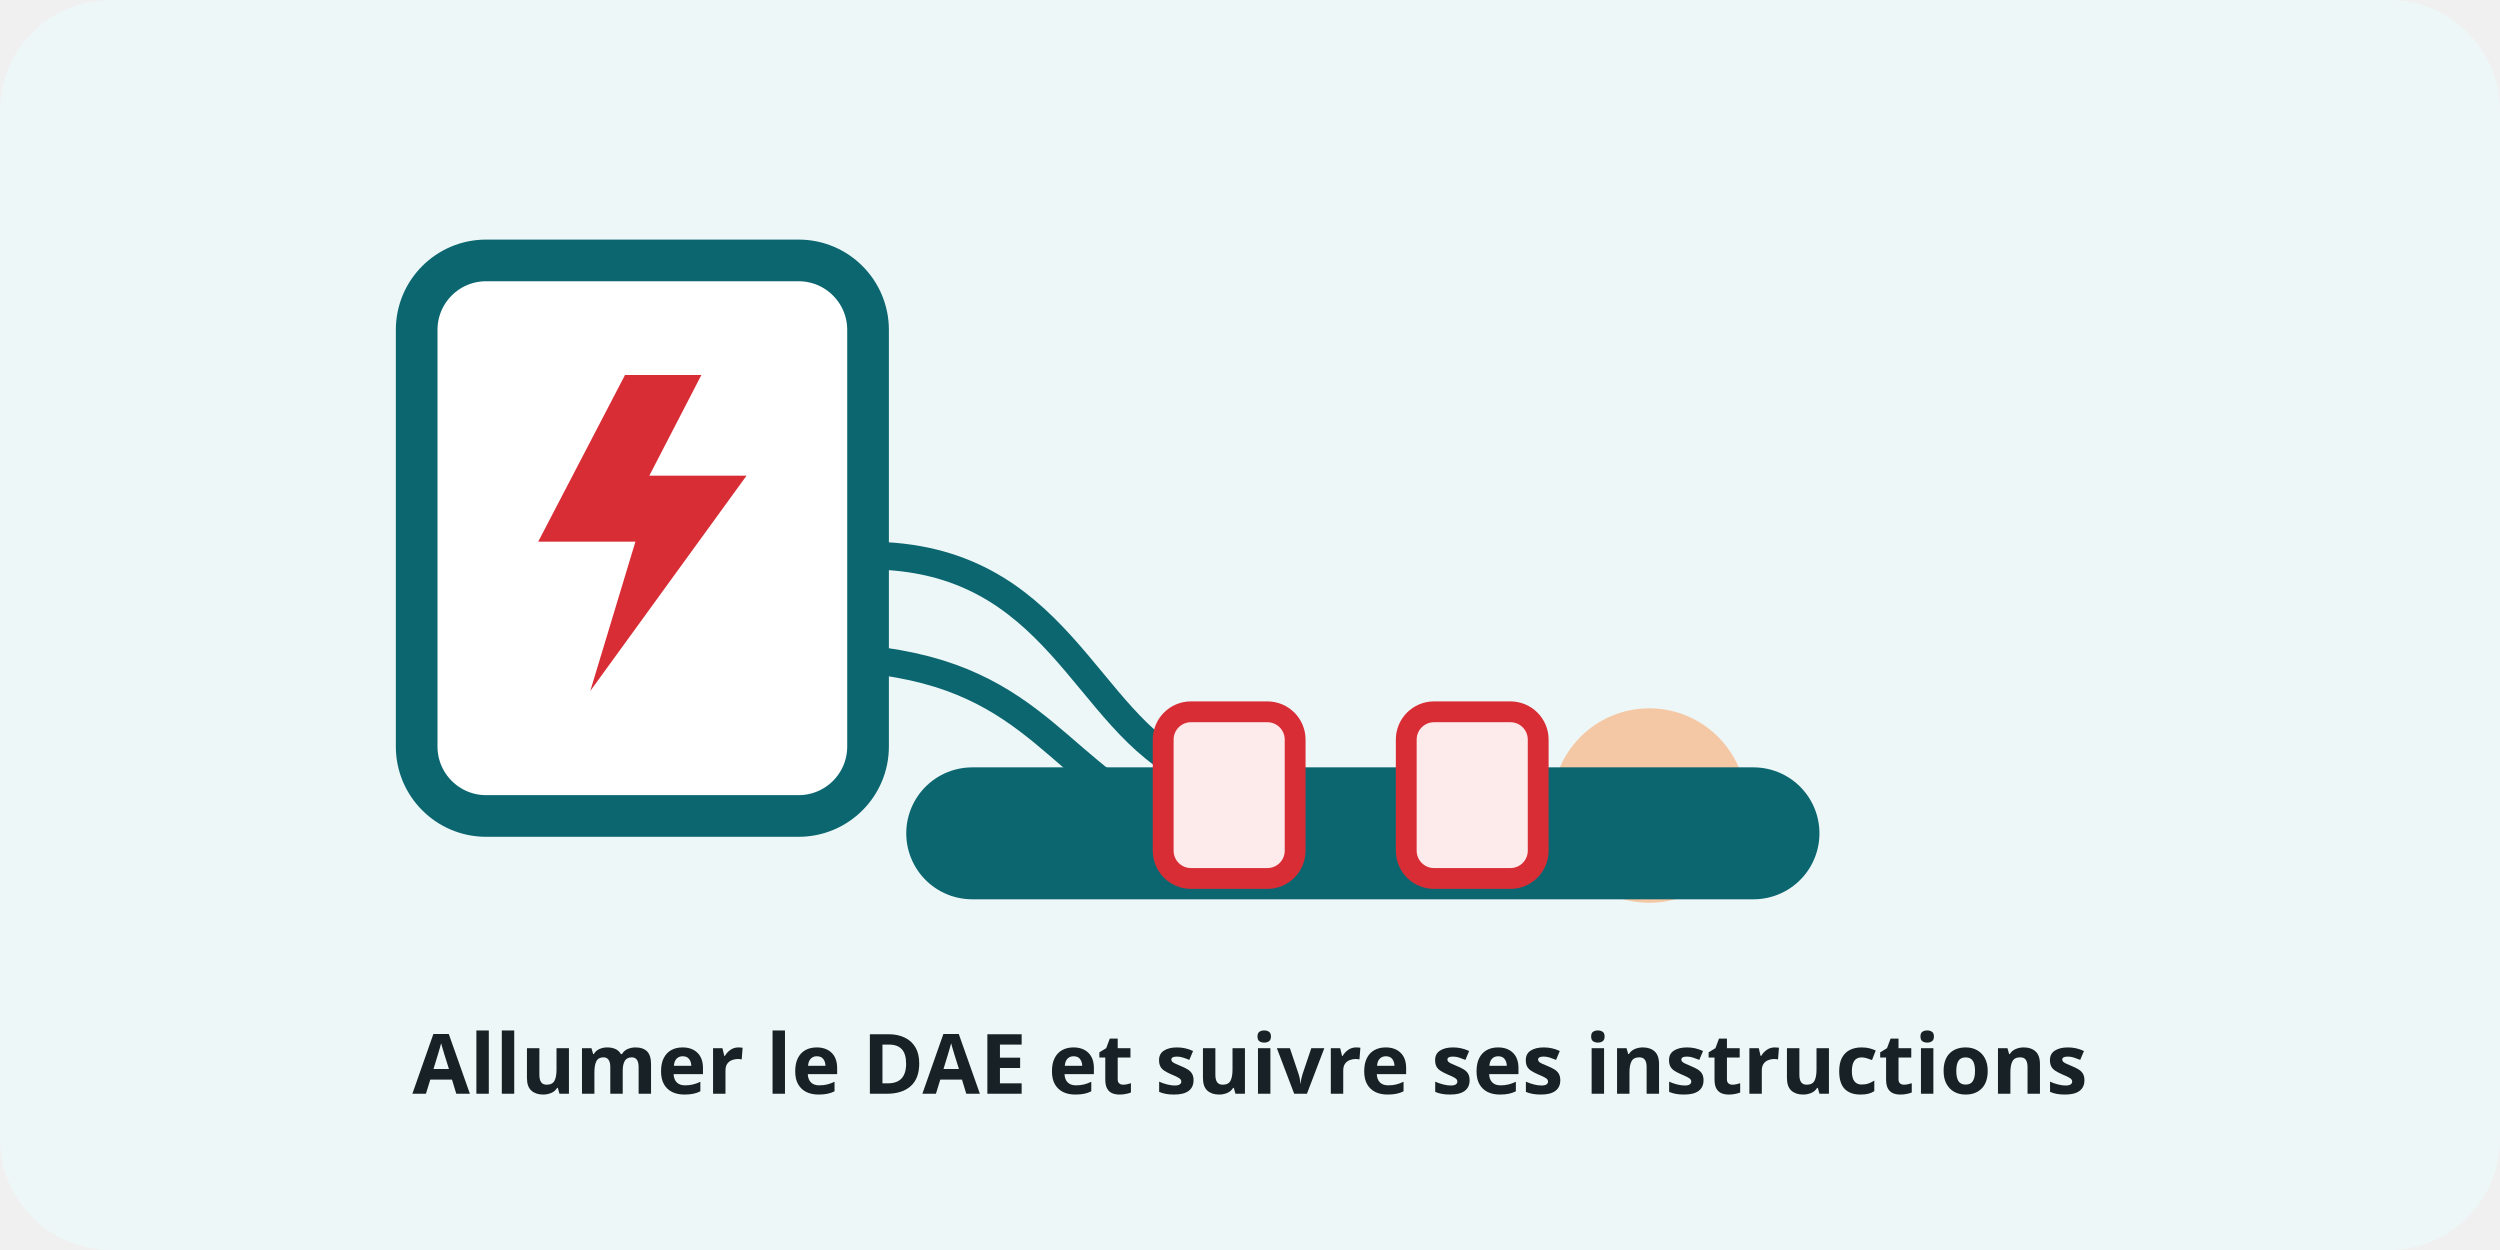
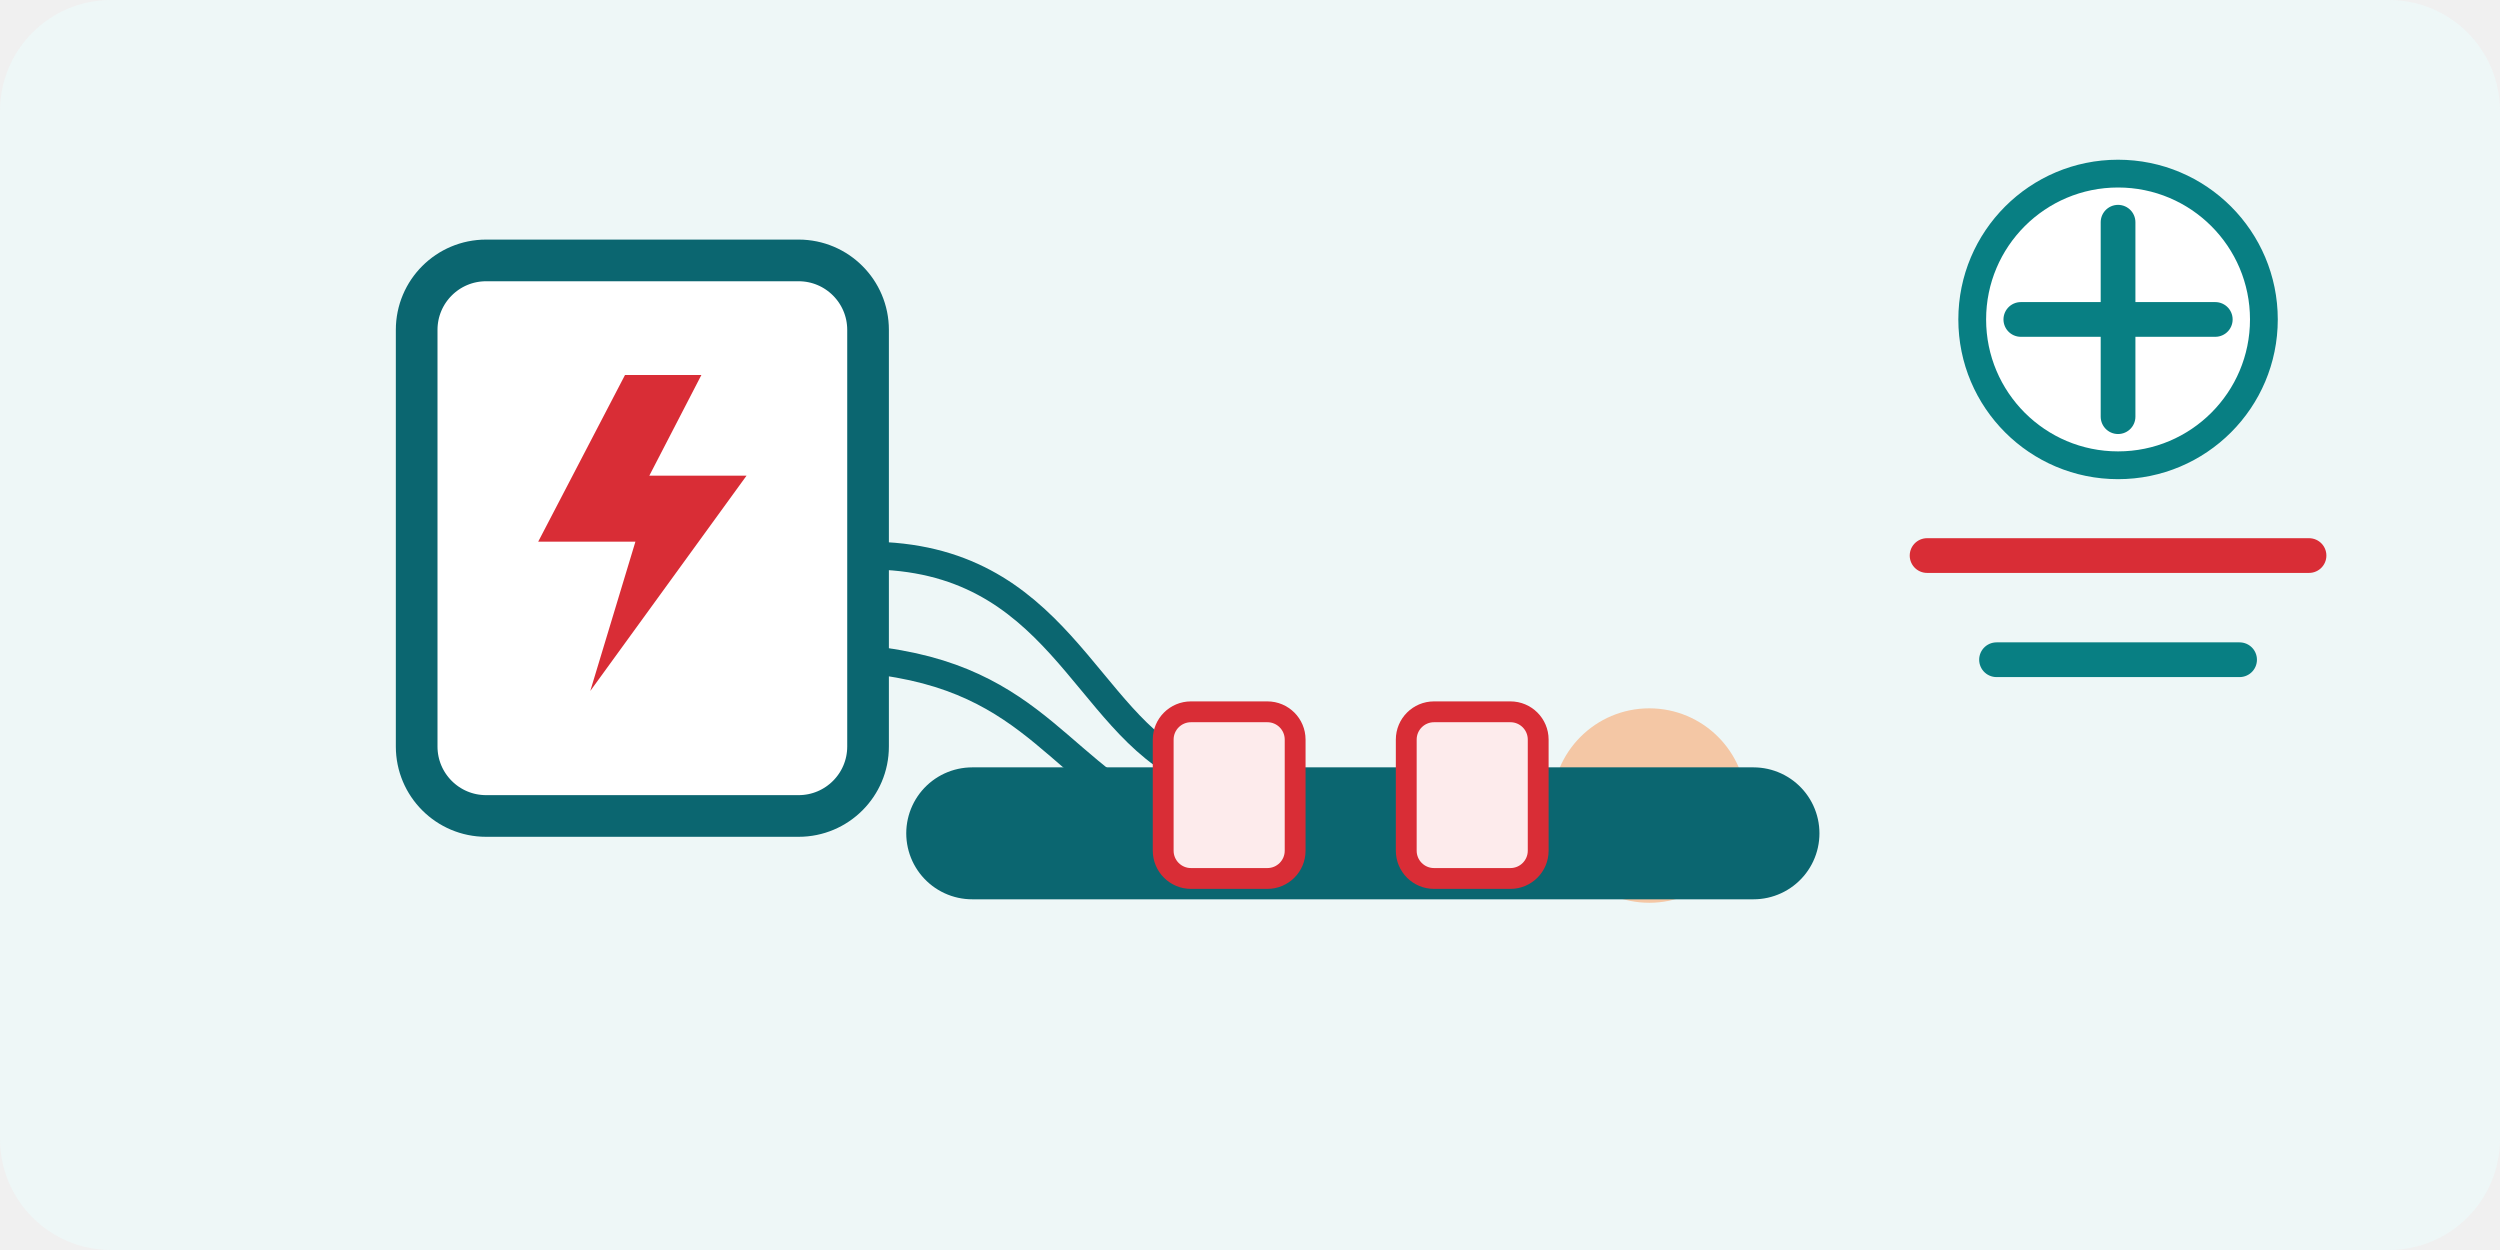
<svg xmlns="http://www.w3.org/2000/svg" viewBox="0 0 720 360">
  <rect width="720" height="360" rx="32" fill="#EEF7F7" />
  <circle cx="475" cy="232" r="28" fill="#F4C7A5" />
  <path d="M280 240h225" stroke="#0B6670" stroke-width="38" stroke-linecap="round" />
  <rect x="120" y="75" width="130" height="160" rx="20" fill="#fff" stroke="#0B6670" stroke-width="12" />
  <path d="M180 108l-25 48h28l-13 43 45-62h-28l15-29z" fill="#D92D36" />
  <path d="M250 160c55 0 62 48 93 62M250 190c50 5 55 35 90 48" fill="none" stroke="#0B6670" stroke-width="8" />
  <rect x="335" y="205" width="38" height="48" rx="8" fill="#FDEBEC" stroke="#D92D36" stroke-width="6" />
  <rect x="405" y="205" width="38" height="48" rx="8" fill="#FDEBEC" stroke="#D92D36" stroke-width="6" />
-   <text x="360" y="315" text-anchor="middle" font-family="sans-serif" font-size="24" font-weight="700" fill="#172126">Allumer le DAE et suivre ses instructions</text>
+   <circle cx="610" cy="92" r="42" fill="#fff" stroke="#087F83" stroke-width="8" />
+   <path d="M610 64v56M582 92h56" stroke="#087F83" stroke-width="10" stroke-linecap="round" />
+   <path d="M555 160h110" stroke="#D92D36" stroke-width="10" stroke-linecap="round" />
+   <path d="M575 190h70" stroke="#087F83" stroke-width="10" stroke-linecap="round" />
</svg>
